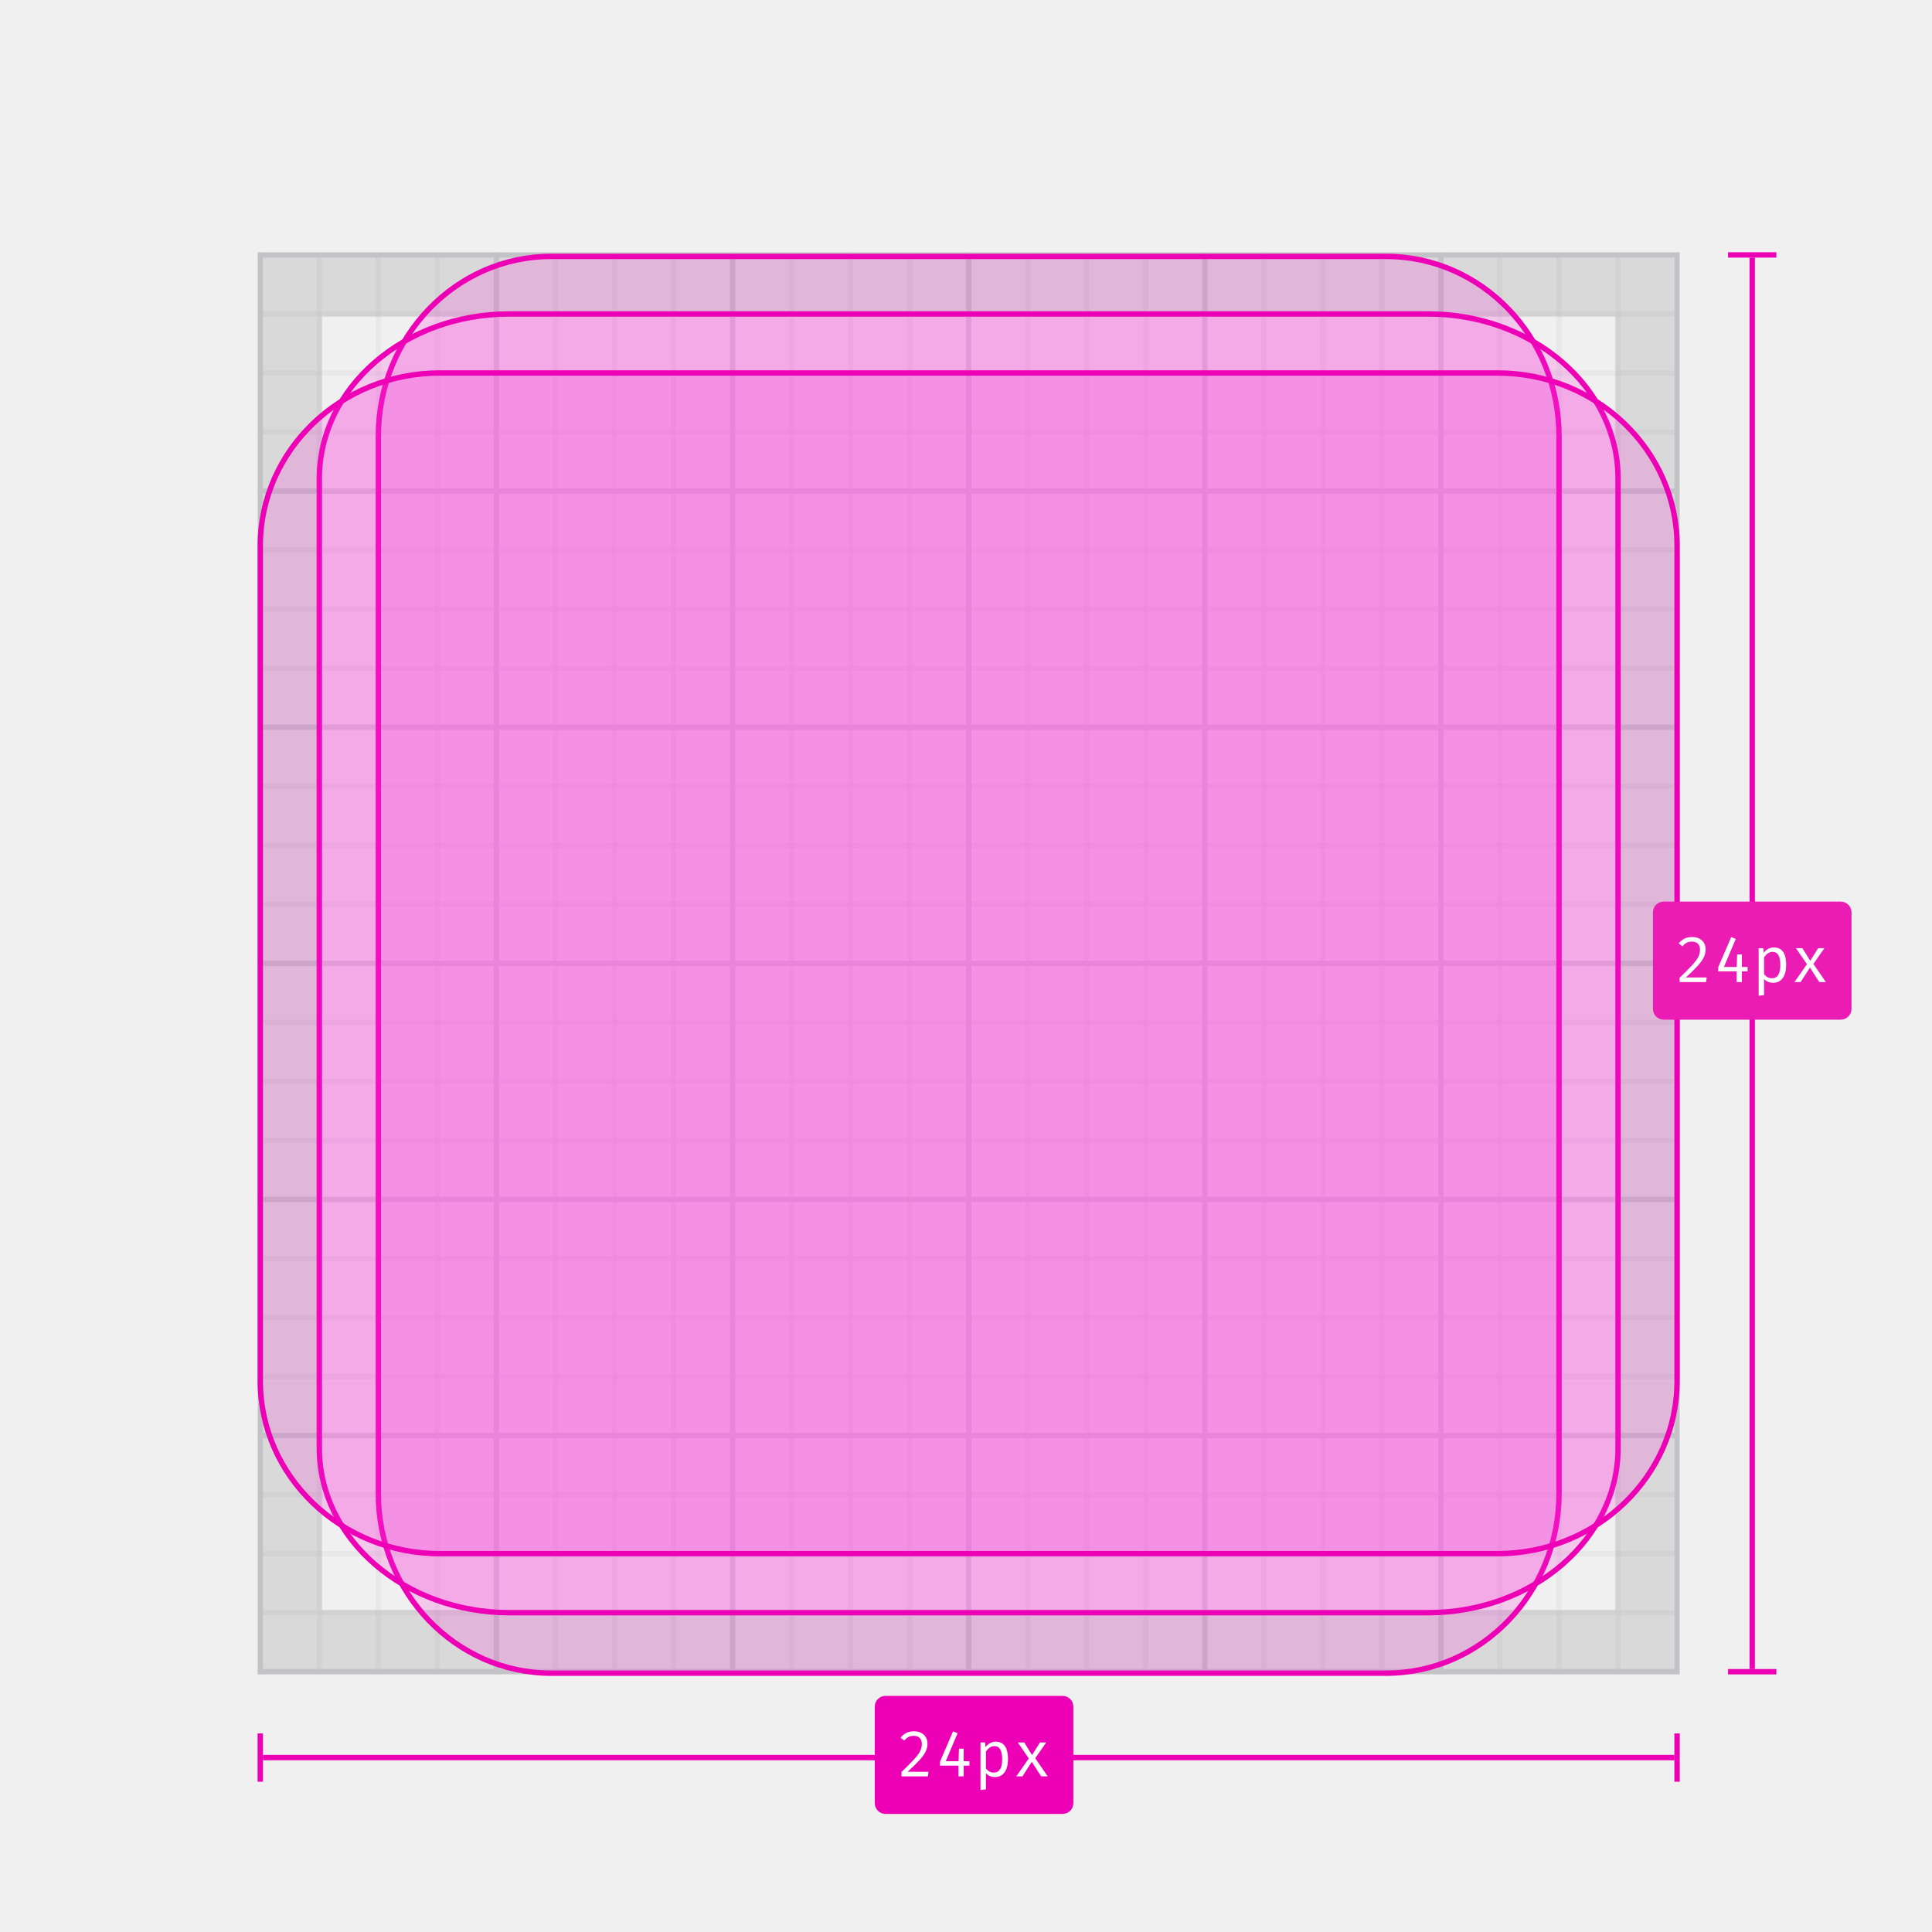
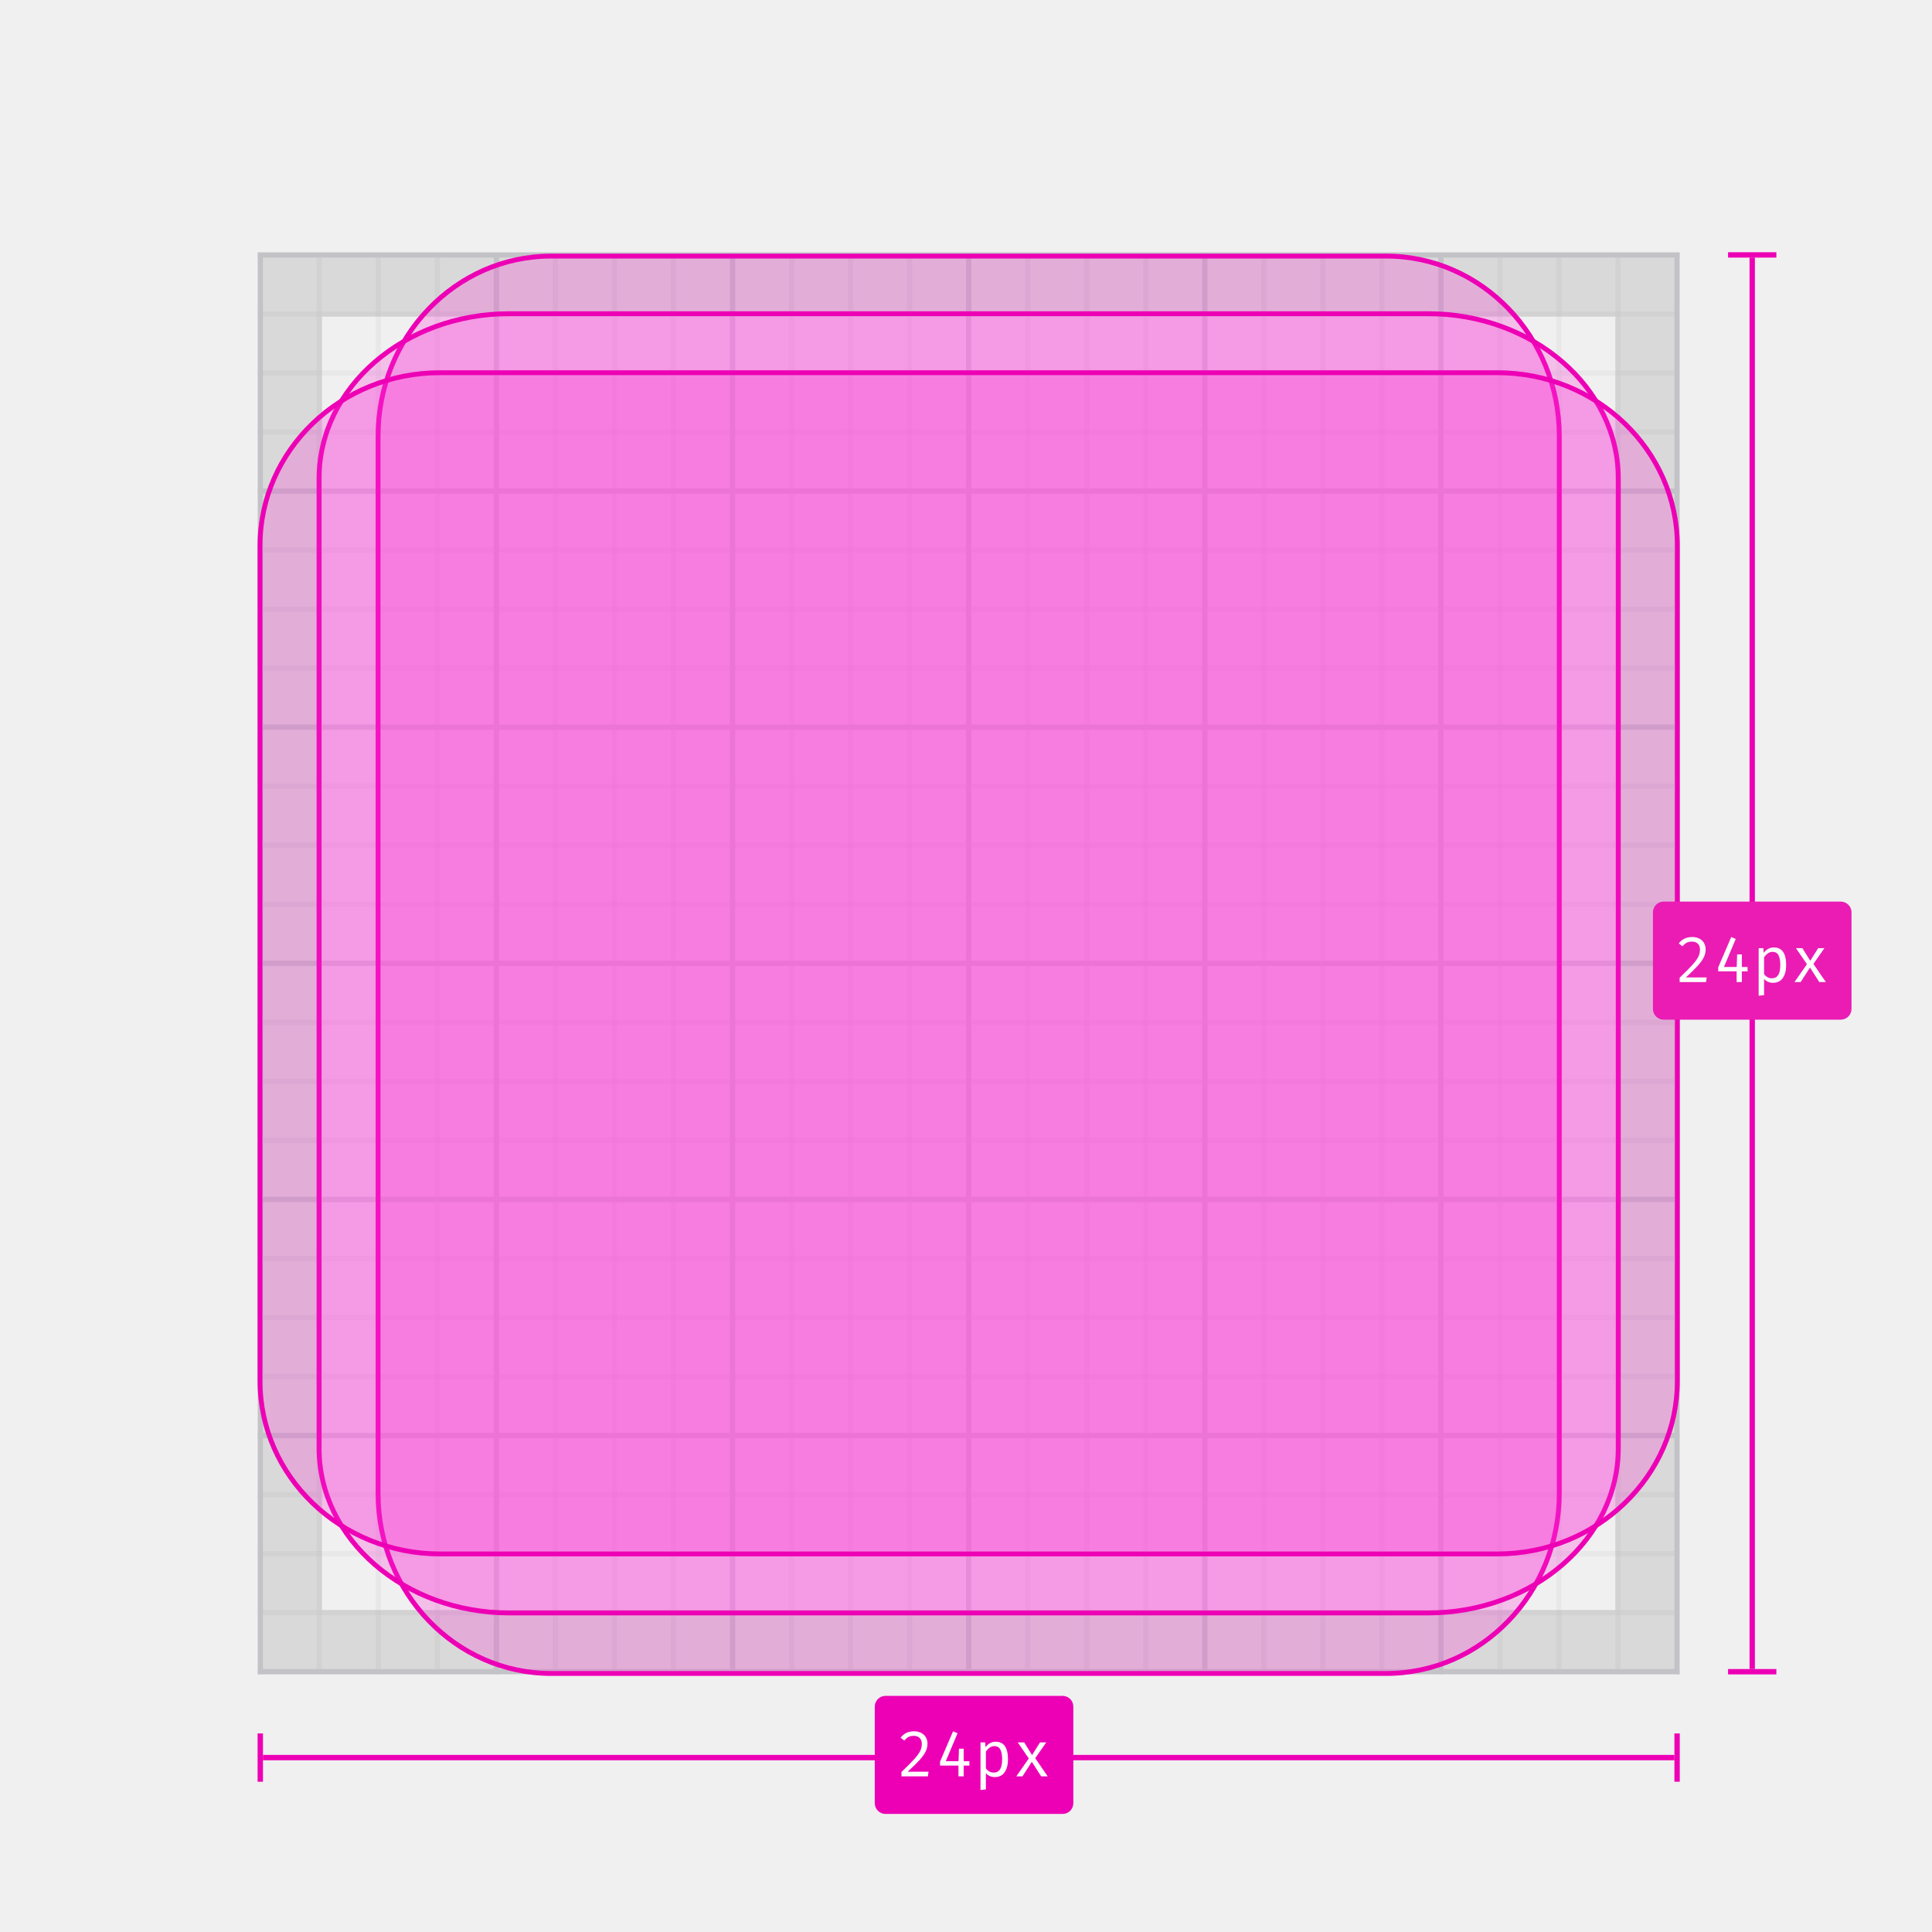
- <svg xmlns="http://www.w3.org/2000/svg" xmlns:xlink="http://www.w3.org/1999/xlink" viewBox="0 0 360 360">
+ <svg xmlns="http://www.w3.org/2000/svg" xmlns:xlink="http://www.w3.org/1999/xlink" width="360" height="360" viewBox="0 0 360 360">
  <defs>
-     <polygon id="a" points="0 0 265 0 265 265 0 265" />
-     <polygon id="c" points="0 0 265 0 265 265.201 0 265.201" />
-     <polygon id="e" points="0 0 265 0 265 265 0 265" />
-     <path id="g" d="M243 34.28v196.99c0 18.78-14.64 34-32.7 34H54.7c-18.06 0-32.7-15.22-32.7-34v-197c0-18.77 14.64-34 32.7-34h155.6c18.06 0 32.7 15.23 32.7 34z" />
-     <path id="h" d="M254 42.18v180.64c0 17.22-16.1 31.18-35.95 31.18H46.95C27.1 254 11 240.04 11 222.82V42.18C11 24.96 27.1 11 46.95 11h171.1C237.9 11 254 24.96 254 42.18z" />
-     <path id="i" d="M265 54.7v155.6c0 18.06-15.22 32.7-34 32.7H34c-18.78 0-34-14.64-34-32.7V54.7C0 36.64 15.22 22 34 22h197c18.78 0 34 14.64 34 32.7z" />
+     <polygon id="icon-grid-24-a" points="0 0 265 0 265 265 0 265" />
+     <polygon id="icon-grid-24-c" points="0 0 265 0 265 265.201 0 265.201" />
+     <polygon id="icon-grid-24-e" points="0 0 265 0 265 265 0 265" />
+     <path id="icon-grid-24-g" d="M243,34.276 L243,231.268 C243,250.048 228.36,265.272 210.301,265.272 L54.699,265.272 C36.64,265.272 22,250.048 22,231.268 L22,34.276 C22,15.496 36.64,0.272 54.699,0.272 L210.301,0.272 C228.36,0.272 243,15.496 243,34.276 Z" />
+     <path id="icon-grid-24-h" d="M254,42.181 L254,222.819 C254,240.04 237.903,254 218.046,254 L46.954,254 C27.097,254 11,240.04 11,222.819 L11,42.181 C11,24.96 27.097,11 46.954,11 L218.046,11 C237.903,11 254,24.96 254,42.181 Z" />
+     <path id="icon-grid-24-i" d="M265,54.699 L265,210.301 C265,228.36 249.776,243 230.996,243 L34.004,243 C15.224,243 3.33263407e-14,228.36 0,210.301 L9.99790221e-14,54.699 C3.33263407e-14,36.64 15.224,22 34.004,22 L230.996,22 C249.776,22 265,36.64 265,54.699 Z" />
  </defs>
  <g fill="none" fill-rule="evenodd">
    <g transform="translate(48 47)">
-       <mask id="b" fill="white">
-         <use xlink:href="#a" />
+       <mask id="icon-grid-24-b" fill="#fff">
+         <use xlink:href="#icon-grid-24-a" />
      </mask>
-       <g mask="url(#b)">
-         <mask id="d" fill="white">
-           <use xlink:href="#c" />
+       <g mask="url(#icon-grid-24-b)">
+         <mask id="icon-grid-24-d" fill="#fff">
+           <use xlink:href="#icon-grid-24-c" />
        </mask>
-         <rect width="338" height="1" x="-1" fill="#D7D7DB" mask="url(#d)" />
-         <rect width="338" height="1" x="-1" y="11" fill="#D7D7DB" mask="url(#d)" opacity=".3" />
-         <rect width="338" height="1" x="-1" y="22" fill="#D7D7DB" mask="url(#d)" opacity=".3" />
-         <rect width="338" height="1" x="-1" y="33" fill="#D7D7DB" mask="url(#d)" opacity=".3" />
-         <rect width="338" height="1" x="-1" y="44" fill="#D7D7DB" mask="url(#d)" />
-         <rect width="338" height="1" x="-1" y="55" fill="#D7D7DB" mask="url(#d)" opacity=".3" />
-         <rect width="338" height="1" x="-1" y="66" fill="#D7D7DB" mask="url(#d)" opacity=".3" />
-         <rect width="338" height="1" x="-1" y="77" fill="#D7D7DB" mask="url(#d)" opacity=".3" />
-         <rect width="338" height="1" x="-1" y="88" fill="#D7D7DB" mask="url(#d)" />
-         <rect width="338" height="1" x="-1" y="99" fill="#D7D7DB" mask="url(#d)" opacity=".3" />
-         <rect width="338" height="1" x="-1" y="110" fill="#D7D7DB" mask="url(#d)" opacity=".3" />
-         <rect width="338" height="1" x="-1" y="121" fill="#D7D7DB" mask="url(#d)" opacity=".3" />
-         <rect width="338" height="1" x="-1" y="132" fill="#D7D7DB" mask="url(#d)" />
-         <rect width="338" height="1" x="-1" y="143" fill="#D7D7DB" mask="url(#d)" opacity=".3" />
-         <rect width="338" height="1" x="-1" y="154" fill="#D7D7DB" mask="url(#d)" opacity=".3" />
-         <rect width="338" height="1" x="-1" y="165" fill="#D7D7DB" mask="url(#d)" opacity=".3" />
-         <rect width="338" height="1" x="-1" y="176" fill="#D7D7DB" mask="url(#d)" />
-         <rect width="338" height="1" x="-1" y="187" fill="#D7D7DB" mask="url(#d)" opacity=".3" />
-         <rect width="338" height="1" x="-1" y="198" fill="#D7D7DB" mask="url(#d)" opacity=".3" />
-         <rect width="338" height="1" x="-1" y="209" fill="#D7D7DB" mask="url(#d)" opacity=".3" />
-         <rect width="338" height="1" x="-1" y="220" fill="#D7D7DB" mask="url(#d)" />
-         <rect width="338" height="1" x="-1" y="231" fill="#D7D7DB" mask="url(#d)" opacity=".3" />
-         <rect width="338" height="1" x="-1" y="242" fill="#D7D7DB" mask="url(#d)" opacity=".3" />
-         <rect width="338" height="1" x="-1" y="253" fill="#D7D7DB" mask="url(#d)" opacity=".3" />
-         <rect width="338" height="1" x="-1" y="264" fill="#D7D7DB" mask="url(#d)" />
+         <rect width="338" height="1" x="-1" fill="#D7D7DB" mask="url(#icon-grid-24-d)" />
+         <rect width="338" height="1" x="-1" y="11" fill="#D7D7DB" mask="url(#icon-grid-24-d)" opacity=".3" />
+         <rect width="338" height="1" x="-1" y="22" fill="#D7D7DB" mask="url(#icon-grid-24-d)" opacity=".3" />
+         <rect width="338" height="1" x="-1" y="33" fill="#D7D7DB" mask="url(#icon-grid-24-d)" opacity=".3" />
+         <rect width="338" height="1" x="-1" y="44" fill="#D7D7DB" mask="url(#icon-grid-24-d)" />
+         <rect width="338" height="1" x="-1" y="55" fill="#D7D7DB" mask="url(#icon-grid-24-d)" opacity=".3" />
+         <rect width="338" height="1" x="-1" y="66" fill="#D7D7DB" mask="url(#icon-grid-24-d)" opacity=".3" />
+         <rect width="338" height="1" x="-1" y="77" fill="#D7D7DB" mask="url(#icon-grid-24-d)" opacity=".3" />
+         <rect width="338" height="1" x="-1" y="88" fill="#D7D7DB" mask="url(#icon-grid-24-d)" />
+         <rect width="338" height="1" x="-1" y="99" fill="#D7D7DB" mask="url(#icon-grid-24-d)" opacity=".3" />
+         <rect width="338" height="1" x="-1" y="110" fill="#D7D7DB" mask="url(#icon-grid-24-d)" opacity=".3" />
+         <rect width="338" height="1" x="-1" y="121" fill="#D7D7DB" mask="url(#icon-grid-24-d)" opacity=".3" />
+         <rect width="338" height="1" x="-1" y="132" fill="#D7D7DB" mask="url(#icon-grid-24-d)" />
+         <rect width="338" height="1" x="-1" y="143" fill="#D7D7DB" mask="url(#icon-grid-24-d)" opacity=".3" />
+         <rect width="338" height="1" x="-1" y="154" fill="#D7D7DB" mask="url(#icon-grid-24-d)" opacity=".3" />
+         <rect width="338" height="1" x="-1" y="165" fill="#D7D7DB" mask="url(#icon-grid-24-d)" opacity=".3" />
+         <rect width="338" height="1" x="-1" y="176" fill="#D7D7DB" mask="url(#icon-grid-24-d)" />
+         <rect width="338" height="1" x="-1" y="187" fill="#D7D7DB" mask="url(#icon-grid-24-d)" opacity=".3" />
+         <rect width="338" height="1" x="-1" y="198" fill="#D7D7DB" mask="url(#icon-grid-24-d)" opacity=".3" />
+         <rect width="338" height="1" x="-1" y="209" fill="#D7D7DB" mask="url(#icon-grid-24-d)" opacity=".3" />
+         <rect width="338" height="1" x="-1" y="220" fill="#D7D7DB" mask="url(#icon-grid-24-d)" />
+         <rect width="338" height="1" x="-1" y="231" fill="#D7D7DB" mask="url(#icon-grid-24-d)" opacity=".3" />
+         <rect width="338" height="1" x="-1" y="242" fill="#D7D7DB" mask="url(#icon-grid-24-d)" opacity=".3" />
+         <rect width="338" height="1" x="-1" y="253" fill="#D7D7DB" mask="url(#icon-grid-24-d)" opacity=".3" />
+         <rect width="338" height="1" x="-1" y="264" fill="#D7D7DB" mask="url(#icon-grid-24-d)" />
      </g>
-       <g mask="url(#b)">
+       <g mask="url(#icon-grid-24-b)">
        <g transform="matrix(0 -1 1 0 0 265)">
-           <mask id="f" fill="white">
-             <use xlink:href="#e" />
+           <mask id="icon-grid-24-f" fill="#fff">
+             <use xlink:href="#icon-grid-24-e" />
          </mask>
-           <rect width="338" height="1" x="-73" fill="#D7D7DB" mask="url(#f)" />
-           <rect width="338" height="1" x="-73" y="11" fill="#D7D7DB" mask="url(#f)" opacity=".3" />
-           <rect width="338" height="1" x="-73" y="22" fill="#D7D7DB" mask="url(#f)" opacity=".3" />
-           <rect width="338" height="1" x="-73" y="33" fill="#D7D7DB" mask="url(#f)" opacity=".3" />
-           <rect width="338" height="1" x="-73" y="44" fill="#D7D7DB" mask="url(#f)" />
-           <rect width="338" height="1" x="-73" y="55" fill="#D7D7DB" mask="url(#f)" opacity=".3" />
-           <rect width="338" height="1" x="-73" y="66" fill="#D7D7DB" mask="url(#f)" opacity=".3" />
-           <rect width="338" height="1" x="-73" y="77" fill="#D7D7DB" mask="url(#f)" opacity=".3" />
-           <rect width="338" height="1" x="-73" y="88" fill="#D7D7DB" mask="url(#f)" />
-           <rect width="338" height="1" x="-73" y="99" fill="#D7D7DB" mask="url(#f)" opacity=".3" />
-           <rect width="338" height="1" x="-73" y="110" fill="#D7D7DB" mask="url(#f)" opacity=".3" />
-           <rect width="338" height="1" x="-73" y="121" fill="#D7D7DB" mask="url(#f)" opacity=".3" />
-           <rect width="338" height="1" x="-73" y="132" fill="#D7D7DB" mask="url(#f)" />
-           <rect width="338" height="1" x="-73" y="143" fill="#D7D7DB" mask="url(#f)" opacity=".3" />
-           <rect width="338" height="1" x="-73" y="154" fill="#D7D7DB" mask="url(#f)" opacity=".3" />
-           <rect width="338" height="1" x="-73" y="165" fill="#D7D7DB" mask="url(#f)" opacity=".3" />
-           <rect width="338" height="1" x="-73" y="176" fill="#D7D7DB" mask="url(#f)" />
-           <rect width="338" height="1" x="-73" y="187" fill="#D7D7DB" mask="url(#f)" opacity=".3" />
-           <rect width="338" height="1" x="-73" y="198" fill="#D7D7DB" mask="url(#f)" opacity=".3" />
-           <rect width="338" height="1" x="-73" y="209" fill="#D7D7DB" mask="url(#f)" opacity=".3" />
-           <rect width="338" height="1" x="-73" y="220" fill="#D7D7DB" mask="url(#f)" />
-           <rect width="338" height="1" x="-73" y="231" fill="#D7D7DB" mask="url(#f)" opacity=".3" />
-           <rect width="338" height="1" x="-73" y="242" fill="#D7D7DB" mask="url(#f)" opacity=".3" />
-           <rect width="338" height="1" x="-73" y="253" fill="#D7D7DB" mask="url(#f)" opacity=".3" />
-           <rect width="338" height="1" x="-73" y="264" fill="#D7D7DB" mask="url(#f)" />
+           <rect width="338" height="1" x="-73" fill="#D7D7DB" mask="url(#icon-grid-24-f)" />
+           <rect width="338" height="1" x="-73" y="11" fill="#D7D7DB" mask="url(#icon-grid-24-f)" opacity=".3" />
+           <rect width="338" height="1" x="-73" y="22" fill="#D7D7DB" mask="url(#icon-grid-24-f)" opacity=".3" />
+           <rect width="338" height="1" x="-73" y="33" fill="#D7D7DB" mask="url(#icon-grid-24-f)" opacity=".3" />
+           <rect width="338" height="1" x="-73" y="44" fill="#D7D7DB" mask="url(#icon-grid-24-f)" />
+           <rect width="338" height="1" x="-73" y="55" fill="#D7D7DB" mask="url(#icon-grid-24-f)" opacity=".3" />
+           <rect width="338" height="1" x="-73" y="66" fill="#D7D7DB" mask="url(#icon-grid-24-f)" opacity=".3" />
+           <rect width="338" height="1" x="-73" y="77" fill="#D7D7DB" mask="url(#icon-grid-24-f)" opacity=".3" />
+           <rect width="338" height="1" x="-73" y="88" fill="#D7D7DB" mask="url(#icon-grid-24-f)" />
+           <rect width="338" height="1" x="-73" y="99" fill="#D7D7DB" mask="url(#icon-grid-24-f)" opacity=".3" />
+           <rect width="338" height="1" x="-73" y="110" fill="#D7D7DB" mask="url(#icon-grid-24-f)" opacity=".3" />
+           <rect width="338" height="1" x="-73" y="121" fill="#D7D7DB" mask="url(#icon-grid-24-f)" opacity=".3" />
+           <rect width="338" height="1" x="-73" y="132" fill="#D7D7DB" mask="url(#icon-grid-24-f)" />
+           <rect width="338" height="1" x="-73" y="143" fill="#D7D7DB" mask="url(#icon-grid-24-f)" opacity=".3" />
+           <rect width="338" height="1" x="-73" y="154" fill="#D7D7DB" mask="url(#icon-grid-24-f)" opacity=".3" />
+           <rect width="338" height="1" x="-73" y="165" fill="#D7D7DB" mask="url(#icon-grid-24-f)" opacity=".3" />
+           <rect width="338" height="1" x="-73" y="176" fill="#D7D7DB" mask="url(#icon-grid-24-f)" />
+           <rect width="338" height="1" x="-73" y="187" fill="#D7D7DB" mask="url(#icon-grid-24-f)" opacity=".3" />
+           <rect width="338" height="1" x="-73" y="198" fill="#D7D7DB" mask="url(#icon-grid-24-f)" opacity=".3" />
+           <rect width="338" height="1" x="-73" y="209" fill="#D7D7DB" mask="url(#icon-grid-24-f)" opacity=".3" />
+           <rect width="338" height="1" x="-73" y="220" fill="#D7D7DB" mask="url(#icon-grid-24-f)" />
+           <rect width="338" height="1" x="-73" y="231" fill="#D7D7DB" mask="url(#icon-grid-24-f)" opacity=".3" />
+           <rect width="338" height="1" x="-73" y="242" fill="#D7D7DB" mask="url(#icon-grid-24-f)" opacity=".3" />
+           <rect width="338" height="1" x="-73" y="253" fill="#D7D7DB" mask="url(#icon-grid-24-f)" opacity=".3" />
+           <rect width="338" height="1" x="-73" y="264" fill="#D7D7DB" mask="url(#icon-grid-24-f)" />
        </g>
      </g>
      <rect width="253" height="253" x="6" y="6" stroke="#0C0C0D" stroke-opacity=".1" stroke-width="12" />
-       <use fill="#FC2DD7" fill-opacity=".2" xlink:href="#g" />
-       <path stroke="#ED00B5" d="M242.5 34.28c0-18.51-14.42-33.5-32.2-33.5H54.7c-17.78 0-32.2 14.99-32.2 33.5v196.99c0 18.5 14.42 33.5 32.2 33.5h155.6c17.78 0 32.2-15 32.2-33.5v-197z" />
-       <use fill="#FC2DD7" fill-opacity=".2" xlink:href="#h" />
-       <path stroke="#ED00B5" d="M253.5 42.18c0-16.93-15.86-30.68-35.45-30.68H46.95c-19.6 0-35.45 13.75-35.45 30.68v180.64c0 16.93 15.86 30.68 35.45 30.68h171.1c19.6 0 35.45-13.75 35.45-30.68V42.18z" />
+       <use fill="#FC2DD7" fill-opacity=".25" xlink:href="#icon-grid-24-g" />
+       <path stroke="#ED00B5" stroke-width=".9" d="M242.55,34.276 C242.55,15.741 228.108,0.722 210.301,0.722 L54.699,0.722 C36.892,0.722 22.45,15.741 22.45,34.276 L22.45,231.268 C22.45,249.803 36.892,264.822 54.699,264.822 L210.301,264.822 C228.108,264.822 242.55,249.803 242.55,231.268 L242.55,34.276 Z" />
+       <use fill="#FC2DD7" fill-opacity=".25" xlink:href="#icon-grid-24-h" />
+       <path stroke="#ED00B5" stroke-width=".9" d="M253.55,42.181 C253.55,25.224 237.667,11.45 218.046,11.45 L46.954,11.45 C27.333,11.45 11.45,25.224 11.45,42.181 L11.45,222.819 C11.45,239.776 27.333,253.55 46.954,253.55 L218.046,253.55 C237.667,253.55 253.55,239.776 253.55,222.819 L253.55,42.181 Z" />
      <g>
-         <use fill="#FC2DD7" fill-opacity=".2" xlink:href="#i" />
-         <path stroke="#ED00B5" d="M264.5 54.7c0-17.78-15-32.2-33.5-32.2H34C15.5 22.5.5 36.92.5 54.7v155.6c0 17.78 15 32.2 33.5 32.2h197c18.5 0 33.5-14.42 33.5-32.2V54.7z" />
+         <use fill="#FC2DD7" fill-opacity=".25" xlink:href="#icon-grid-24-i" />
+         <path stroke="#ED00B5" stroke-width=".9" d="M264.55,54.699 C264.55,36.892 249.531,22.45 230.996,22.45 L34.004,22.45 C15.469,22.45 0.45,36.892 0.45,54.699 L0.45,210.301 C0.45,228.108 15.469,242.55 34.004,242.55 L230.996,242.55 C249.531,242.55 264.55,228.108 264.55,210.301 L264.55,54.699 Z" />
      </g>
    </g>
    <g transform="translate(48 47)">
-       <g transform="translate(260)">
-         <rect width="1" height="263" x="18" y="1" fill="#ED00B5" />
-         <rect width="9" height="1" x="14" fill="#ED00B5" />
-         <rect width="9" height="1" x="14" y="264" fill="#ED00B5" />
-         <rect width="37" height="22" y="121" fill="#EA1CB4" fill-rule="nonzero" rx="2" />
-         <path fill="#FFFFFF" d="M8.65 127.9c.38.2.67.47.87.82.2.35.3.74.3 1.18 0 .52-.11 1.01-.35 1.5-.24.47-.61 1-1.13 1.57-.52.57-1.26 1.3-2.21 2.17h3.89l-.12.86H4.98v-.82a48.03 48.03 0 0 0 2.4-2.42c.53-.58.89-1.08 1.09-1.5a3 3 0 0 0 .3-1.32c0-.46-.13-.83-.4-1.1-.26-.26-.63-.39-1.09-.39-.4 0-.72.07-.98.2a2.7 2.7 0 0 0-.8.68l-.7-.54c.34-.41.7-.71 1.1-.9.41-.2.88-.29 1.43-.29.5 0 .94.1 1.32.3zm8.99 6.1h-1.07v2h-.97v-2h-3.44v-.75l2.43-5.65.84.36-2.2 5.22h2.38l.08-2.34h.88v2.34h1.07v.82zm7.18-1.17c0 1-.2 1.8-.62 2.4-.42.6-1.02.9-1.81.9-.69 0-1.25-.24-1.68-.72v3.01l-1.01.12v-8.86h.86l.09.88c.23-.32.5-.58.83-.75.33-.18.68-.27 1.05-.27 1.53 0 2.3 1.1 2.3 3.3zm-3.41-2.18c-.27.19-.5.43-.7.72v3.13c.17.25.38.44.63.58.25.14.52.21.82.21.53 0 .92-.2 1.18-.6.26-.4.4-1.03.4-1.86 0-.83-.12-1.45-.36-1.86-.23-.4-.6-.61-1.09-.61-.32 0-.61.1-.88.29zm4.96 5.35l2.33-3.34-2.05-2.98h1.2l1.46 2.35 1.48-2.35h1.16l-2.05 2.94 2.33 3.38H31l-1.74-2.71-1.74 2.71h-1.15z" />
-       </g>
-       <g transform="translate(0 269)">
-         <rect width="1" height="9" x="264" y="7" fill="#ED00B5" />
-         <rect width="263" height="1" x="1" y="11" fill="#ED00B5" />
-         <rect width="1" height="9" y="7" fill="#ED00B5" />
-         <rect width="37" height="22" x="115" fill="#ED00B5" fill-rule="nonzero" rx="2" />
-         <path fill="#FFFFFF" d="M123.65 6.9c.38.2.67.47.87.82.2.35.3.74.3 1.18 0 .52-.11 1.01-.35 1.5-.24.47-.61 1-1.13 1.57-.52.57-1.26 1.3-2.21 2.17h3.89l-.12.86h-4.92v-.82a48.03 48.03 0 0 0 2.4-2.42c.53-.58.89-1.08 1.09-1.5a3 3 0 0 0 .3-1.32c0-.46-.13-.83-.4-1.1-.26-.26-.63-.39-1.09-.39-.4 0-.72.07-.98.2a2.7 2.7 0 0 0-.8.68l-.7-.54c.34-.41.7-.71 1.1-.9.41-.2.88-.29 1.43-.29.5 0 .94.1 1.32.3zm8.99 6.1h-1.07v2h-.97v-2h-3.44v-.75l2.43-5.65.84.36-2.2 5.22h2.38l.08-2.34h.88v2.34h1.07V13zm7.18-1.17c0 1-.2 1.8-.62 2.4-.42.6-1.02.9-1.81.9-.69 0-1.25-.24-1.68-.72v3.01l-1.01.12V8.68h.86l.09.88c.23-.32.5-.58.83-.75.33-.18.68-.27 1.05-.27 1.53 0 2.3 1.1 2.3 3.3zm-3.41-2.18c-.27.19-.5.43-.7.72v3.13c.17.25.38.44.63.58.25.14.52.21.82.21.53 0 .92-.2 1.18-.6.26-.4.4-1.03.4-1.86 0-.83-.12-1.45-.36-1.86-.23-.4-.6-.61-1.09-.61-.32 0-.61.1-.88.29zm4.96 5.35l2.33-3.34-2.05-2.98h1.2l1.46 2.35 1.48-2.35h1.16l-2.05 2.94 2.33 3.38H146l-1.74-2.71-1.74 2.71h-1.15z" />
-       </g>
+       <rect width="1" height="263" x="278" y="1" fill="#ED00B5" />
+       <rect width="9" height="1" x="274" fill="#ED00B5" />
+       <rect width="9" height="1" x="274" y="264" fill="#ED00B5" />
+       <rect width="37" height="22" x="260" y="121" fill="#EA1CB4" fill-rule="nonzero" rx="2" />
+       <path fill="#FFF" d="M268.654,127.9 C269.034,128.1 269.324,128.374 269.524,128.722 C269.724,129.07 269.824,129.464 269.824,129.904 C269.824,130.416 269.706,130.912 269.47,131.392 C269.234,131.872 268.856,132.398 268.336,132.97 C267.816,133.542 267.08,134.264 266.128,135.136 L270.016,135.136 L269.896,136 L264.976,136 L264.976,135.184 C266.056,134.152 266.858,133.344 267.382,132.76 C267.906,132.176 268.268,131.676 268.468,131.26 C268.668,130.844 268.768,130.404 268.768,129.94 C268.768,129.476 268.636,129.112 268.372,128.848 C268.108,128.584 267.744,128.452 267.28,128.452 C266.888,128.452 266.562,128.518 266.302,128.65 C266.042,128.782 265.776,129.008 265.504,129.328 L264.808,128.788 C265.136,128.38 265.502,128.08 265.906,127.888 C266.31,127.696 266.784,127.6 267.328,127.6 C267.832,127.6 268.274,127.7 268.654,127.9 Z M277.636,133.996 L276.568,133.996 L276.568,136 L275.596,136 L275.596,133.996 L272.164,133.996 L272.164,133.252 L274.588,127.6 L275.428,127.96 L273.232,133.18 L275.608,133.18 L275.692,130.84 L276.568,130.84 L276.568,133.18 L277.636,133.18 L277.636,133.996 Z M284.824,132.832 C284.824,133.832 284.616,134.632 284.2,135.232 C283.784,135.832 283.18,136.132 282.388,136.132 C281.7,136.132 281.14,135.892 280.708,135.412 L280.708,138.424 L279.7,138.544 L279.7,129.676 L280.564,129.676 L280.648,130.564 C280.88,130.236 281.158,129.984 281.482,129.808 C281.806,129.632 282.156,129.544 282.532,129.544 C284.06,129.544 284.824,130.64 284.824,132.832 Z M281.41,130.648 C281.142,130.84 280.908,131.08 280.708,131.368 L280.708,134.5 C280.876,134.748 281.086,134.942 281.338,135.082 C281.59,135.222 281.864,135.292 282.16,135.292 C282.688,135.292 283.082,135.09 283.342,134.686 C283.602,134.282 283.732,133.664 283.732,132.832 C283.732,132 283.616,131.38 283.384,130.972 C283.152,130.564 282.788,130.36 282.292,130.36 C281.972,130.36 281.678,130.456 281.41,130.648 Z M286.372,136 L288.7,132.664 L286.648,129.676 L287.848,129.676 L289.312,132.028 L290.788,129.676 L291.952,129.676 L289.9,132.616 L292.228,136 L291.004,136 L289.264,133.288 L287.524,136 L286.372,136 Z" />
+       <rect width="1" height="9" x="264" y="276" fill="#ED00B5" />
+       <rect width="263" height="1" x="1" y="280" fill="#ED00B5" />
+       <rect width="1" height="9" y="276" fill="#ED00B5" />
+       <rect width="37" height="22" x="115" y="269" fill="#ED00B5" fill-rule="nonzero" rx="2" />
+       <path fill="#FFF" d="M123.654,275.9 C124.034,276.1 124.324,276.374 124.524,276.722 C124.724,277.07 124.824,277.464 124.824,277.904 C124.824,278.416 124.706,278.912 124.47,279.392 C124.234,279.872 123.856,280.398 123.336,280.97 C122.816,281.542 122.08,282.264 121.128,283.136 L125.016,283.136 L124.896,284 L119.976,284 L119.976,283.184 C121.056,282.152 121.858,281.344 122.382,280.76 C122.906,280.176 123.268,279.676 123.468,279.26 C123.668,278.844 123.768,278.404 123.768,277.94 C123.768,277.476 123.636,277.112 123.372,276.848 C123.108,276.584 122.744,276.452 122.28,276.452 C121.888,276.452 121.562,276.518 121.302,276.65 C121.042,276.782 120.776,277.008 120.504,277.328 L119.808,276.788 C120.136,276.38 120.502,276.08 120.906,275.888 C121.31,275.696 121.784,275.6 122.328,275.6 C122.832,275.6 123.274,275.7 123.654,275.9 Z M132.636,281.996 L131.568,281.996 L131.568,284 L130.596,284 L130.596,281.996 L127.164,281.996 L127.164,281.252 L129.588,275.6 L130.428,275.96 L128.232,281.18 L130.608,281.18 L130.692,278.84 L131.568,278.84 L131.568,281.18 L132.636,281.18 L132.636,281.996 Z M139.824,280.832 C139.824,281.832 139.616,282.632 139.2,283.232 C138.784,283.832 138.18,284.132 137.388,284.132 C136.7,284.132 136.14,283.892 135.708,283.412 L135.708,286.424 L134.7,286.544 L134.7,277.676 L135.564,277.676 L135.648,278.564 C135.88,278.236 136.158,277.984 136.482,277.808 C136.806,277.632 137.156,277.544 137.532,277.544 C139.06,277.544 139.824,278.64 139.824,280.832 Z M136.41,278.648 C136.142,278.84 135.908,279.08 135.708,279.368 L135.708,282.5 C135.876,282.748 136.086,282.942 136.338,283.082 C136.59,283.222 136.864,283.292 137.16,283.292 C137.688,283.292 138.082,283.09 138.342,282.686 C138.602,282.282 138.732,281.664 138.732,280.832 C138.732,280 138.616,279.38 138.384,278.972 C138.152,278.564 137.788,278.36 137.292,278.36 C136.972,278.36 136.678,278.456 136.41,278.648 Z M141.372,284 L143.7,280.664 L141.648,277.676 L142.848,277.676 L144.312,280.028 L145.788,277.676 L146.952,277.676 L144.9,280.616 L147.228,284 L146.004,284 L144.264,281.288 L142.524,284 L141.372,284 Z" />
    </g>
  </g>
</svg>
